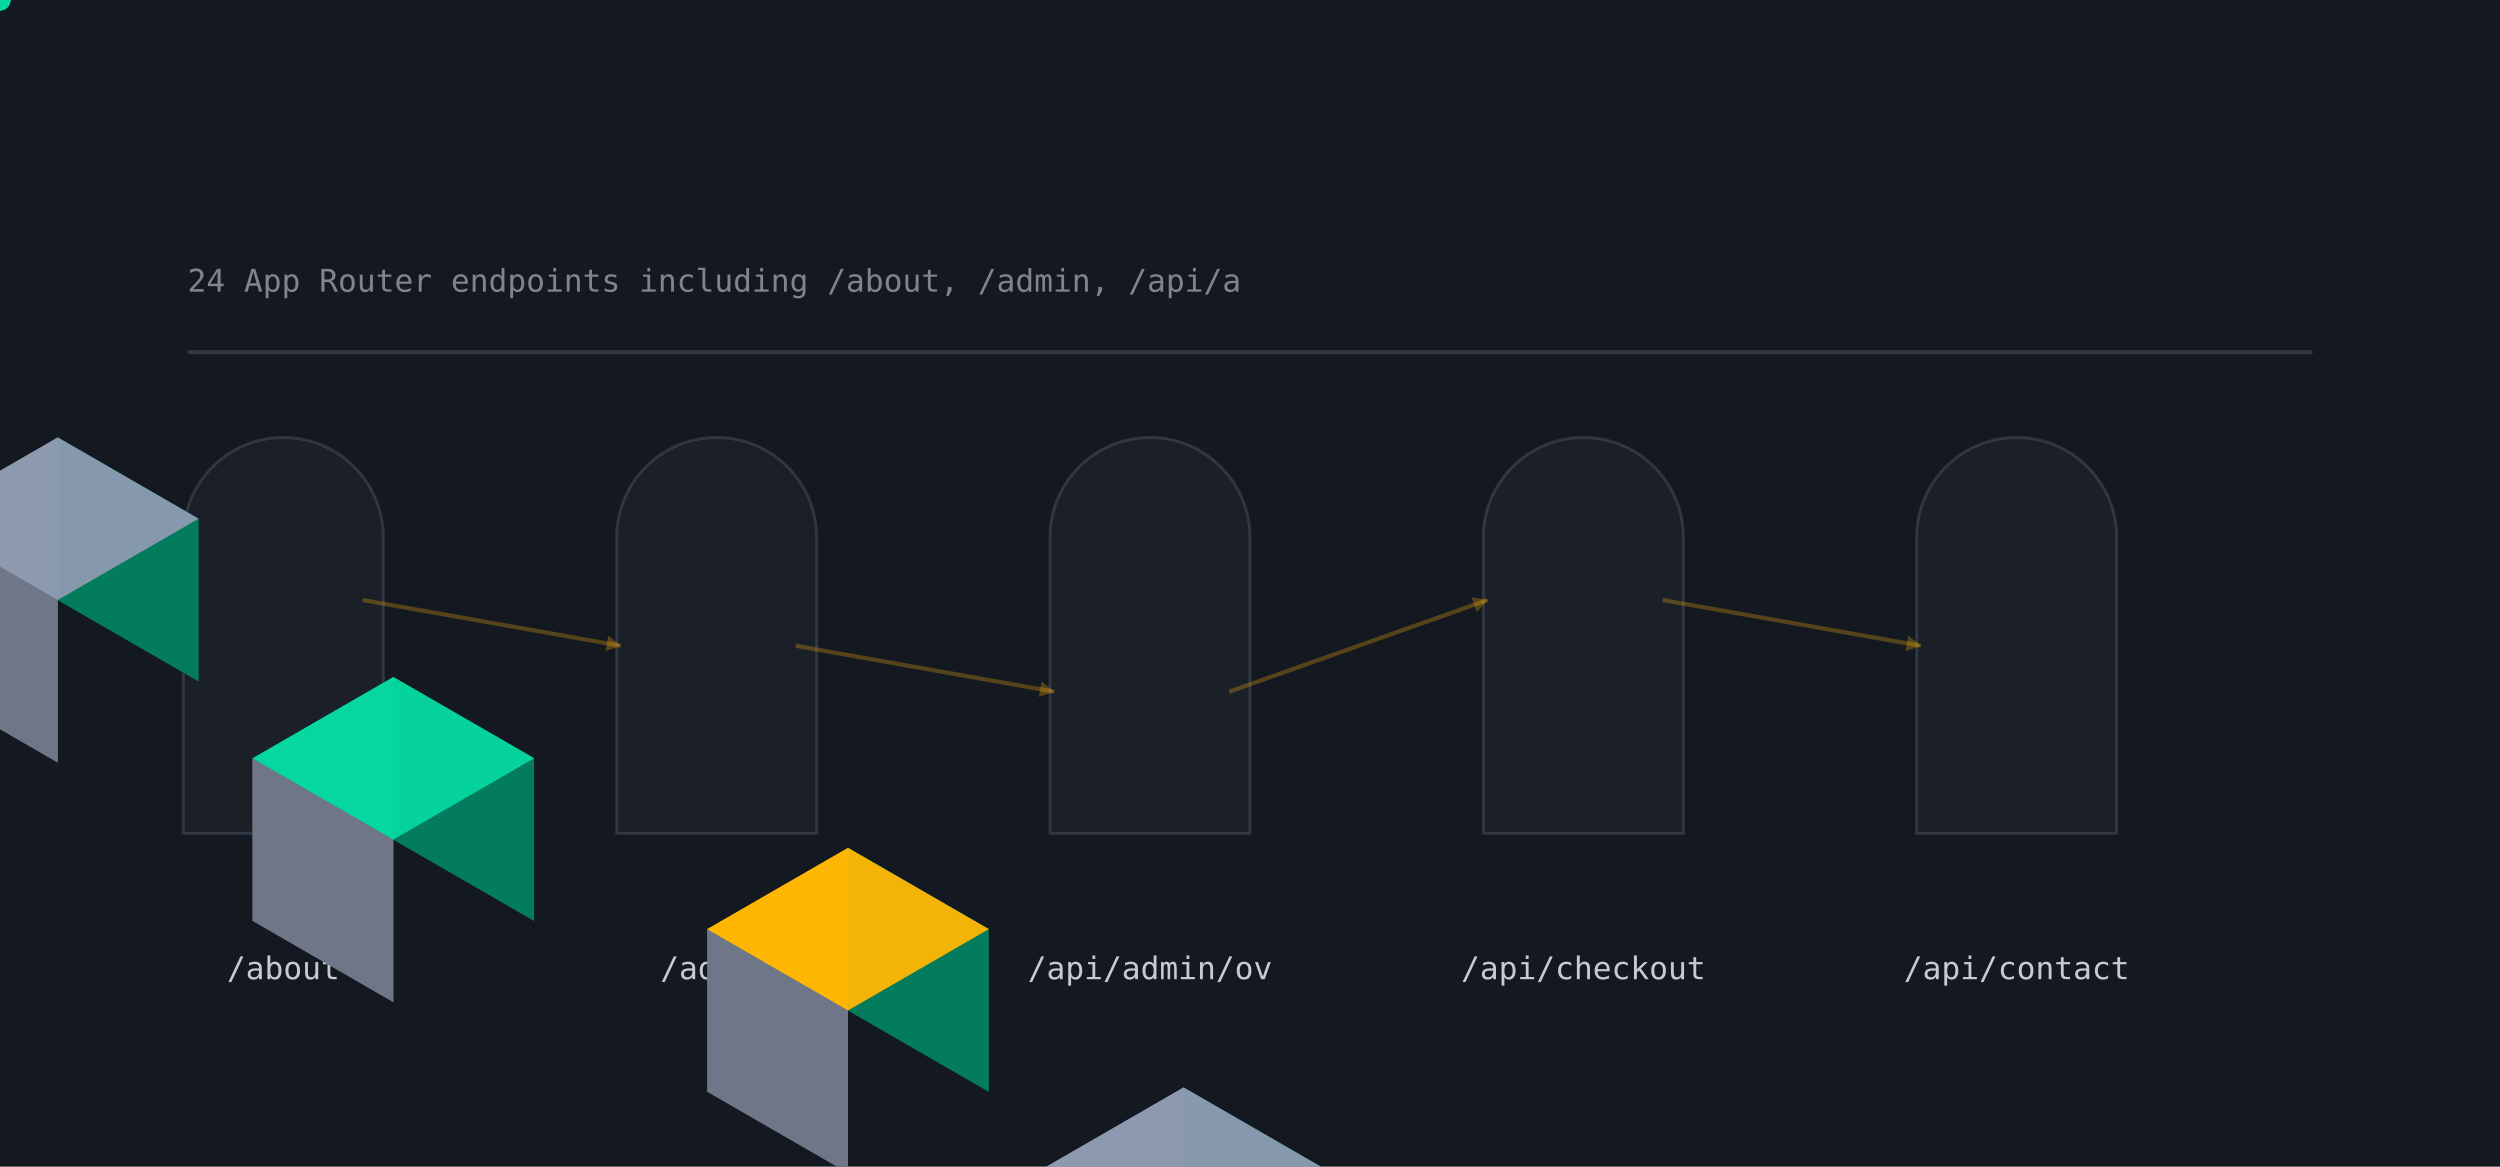
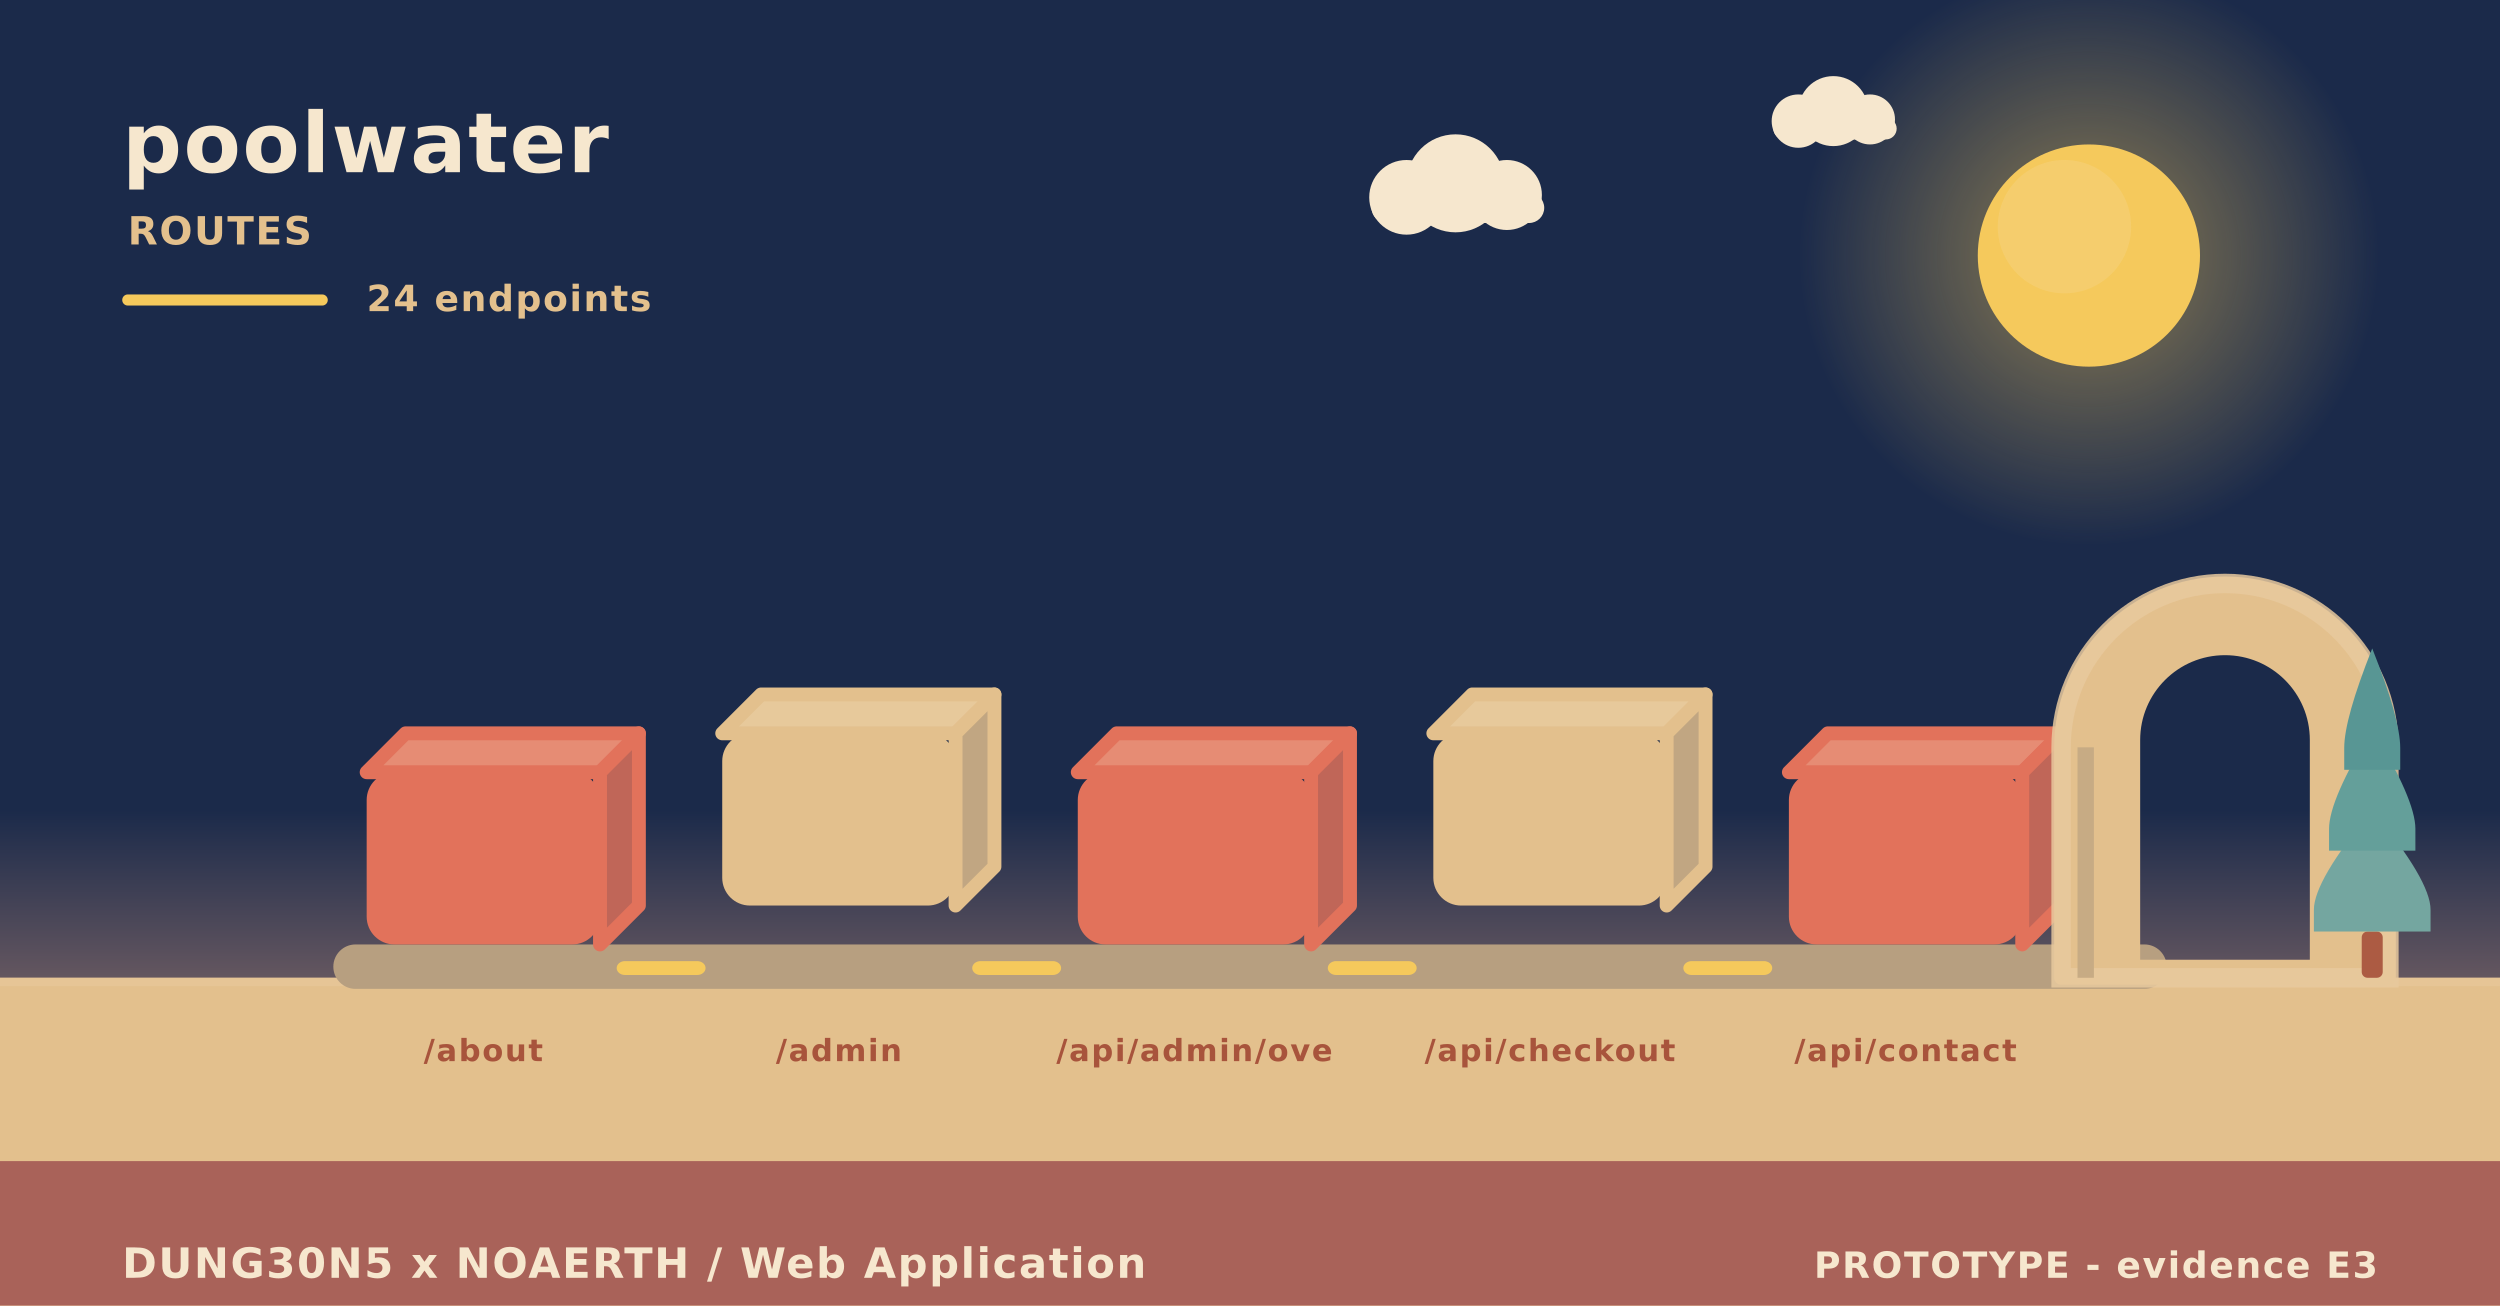
- <svg xmlns="http://www.w3.org/2000/svg" viewBox="0 0 1200 560" width="1200" height="560" role="img" aria-label="poolwater data flow">
-   <rect width="1200" height="560" fill="#141821" />
-   <defs>
-     <linearGradient id="gf" x1="0" y1="0" x2="1" y2="1">
-       <stop offset="0%" stop-color="#ffb703" />
-       <stop offset="100%" stop-color="#8d99ae" />
-     </linearGradient>
-   </defs>
-   <path d="M88.00,400.00 L88.00,258.00 A48.00,48.00 0 0 1 184.00,258.00 L184.00,400.00 Z" fill="rgba(141,153,174,0.100)" opacity="0.55" stroke="rgba(141,153,174,0.400)" stroke-width="1.4" />
-   <polygon points="-133.37,173.00 -65.82,212.00 -65.82,134.00 -133.37,95.00" fill="#037c5d" opacity="0.95" />
-   <polygon points="-200.92,212.00 -133.37,251.00 -133.37,173.00 -200.92,134.00" fill="#6e7788" opacity="0.95" />
-   <polygon points="-133.37,95.00 -65.82,134.00 -133.37,173.00 -200.92,134.00" fill="#ffb703" opacity="0.95" />
+ <svg xmlns="http://www.w3.org/2000/svg" width="900" height="470" viewBox="0 0 900 470" role="img" aria-label="poolwater - how data moves">
+   <linearGradient id="skyd" x1="0" y1="0" x2="0" y2="1">
+     <stop offset="0" stop-color="#1b2a4a" />
+     <stop offset="0.62" stop-color="#1b2a4a" />
+     <stop offset="1" stop-color="#f3ad8a" />
+   </linearGradient>
+   <rect width="900" height="470" fill="url(#skyd)" />
+   <radialGradient id="sund">
+     <stop offset="0.35" stop-color="#f5c95c" stop-opacity="0.34" />
+     <stop offset="1" stop-color="#f5c95c" stop-opacity="0" />
+   </radialGradient>
+   <circle cx="752" cy="92" r="104" fill="url(#sund)" />
+   <circle cx="752" cy="92" r="40" fill="#f5c95c" />
+   <circle cx="743.2" cy="81.6" r="24" fill="#f5d27e" opacity="0.5" />
  <g>
-     <polygon points="-133.37,173.00 -65.82,212.00 -65.82,134.00 -133.37,95.00" fill="#037c5d" opacity="0.95" />
-     <polygon points="-200.92,212.00 -133.37,251.00 -133.37,173.00 -200.92,134.00" fill="#6e7788" opacity="0.95" />
-     <polygon points="-133.37,95.00 -65.82,134.00 -133.37,173.00 -200.92,134.00" fill="#ffb703" opacity="0.95" />
-     <animate attributeName="opacity" values="0.25;1.0;0.25" dur="4.0s" begin="0.0s" repeatCount="indefinite" />
+     <circle cx="524" cy="66" r="17.64" fill="#f6e7ce" />
+     <circle cx="506.36" cy="71.04" r="13.44" fill="#f6e7ce" />
+     <circle cx="542.48" cy="70.2" r="12.6" fill="#f6e7ce" />
+     <rect x="493.76" y="69.36" width="62.16" height="10.92" rx="5.46" fill="#f6e7ce" />
+     <animateTransform attributeName="transform" type="translate" values="0 0;24 0;0 0" dur="36s" begin="0s" repeatCount="indefinite" />
  </g>
-   <text x="136" y="470" font-family="ui-monospace,Menlo,monospace" font-size="15" fill="rgba(238,241,246,0.820)" text-anchor="middle">/about</text>
-   <path d="M296.00,400.00 L296.00,258.00 A48.00,48.00 0 0 1 392.00,258.00 L392.00,400.00 Z" fill="rgba(141,153,174,0.100)" opacity="0.55" stroke="rgba(141,153,174,0.400)" stroke-width="1.4" />
-   <polygon points="27.71,288.00 95.26,327.00 95.26,249.00 27.71,210.00" fill="#037c5d" opacity="0.95" />
-   <polygon points="-39.84,327.00 27.71,366.00 27.71,288.00 -39.84,249.00" fill="#6e7788" opacity="0.95" />
-   <polygon points="27.71,210.00 95.26,249.00 27.71,288.00 -39.84,249.00" fill="#8d99ae" opacity="0.95" />
  <g>
-     <polygon points="27.71,288.00 95.26,327.00 95.26,249.00 27.71,210.00" fill="#037c5d" opacity="0.95" />
-     <polygon points="-39.84,327.00 27.71,366.00 27.71,288.00 -39.84,249.00" fill="#6e7788" opacity="0.95" />
-     <polygon points="27.71,210.00 95.26,249.00 27.71,288.00 -39.84,249.00" fill="#8d99ae" opacity="0.95" />
-     <animate attributeName="opacity" values="0.25;1.0;0.25" dur="4.0s" begin="0.4s" repeatCount="indefinite" />
+     <circle cx="660" cy="40" r="12.6" fill="#f6e7ce" />
+     <circle cx="647.4" cy="43.6" r="9.6" fill="#f6e7ce" />
+     <circle cx="673.2" cy="43" r="9" fill="#f6e7ce" />
+     <rect x="638.4" y="42.4" width="44.4" height="7.8" rx="3.9" fill="#f6e7ce" />
+     <animateTransform attributeName="transform" type="translate" values="0 0;-18 0;0 0" dur="46s" begin="3s" repeatCount="indefinite" />
  </g>
-   <text x="344" y="470" font-family="ui-monospace,Menlo,monospace" font-size="15" fill="rgba(238,241,246,0.820)" text-anchor="middle">/admin</text>
-   <line x1="174.00" y1="288.00" x2="298.00" y2="310.00" stroke="rgba(255,183,3,0.500)" stroke-width="2.00" opacity="0.55" />
-   <polygon points="298.00,310.00 291.97,305.07 290.64,312.55" fill="rgba(255,183,3,0.500)" opacity="0.55" />
-   <g opacity="0.9">
-     <circle cx="0.00" cy="0.00" r="5.00" fill="#06d6a0" opacity="1.00" />
-     <animateTransform attributeName="transform" type="translate" values="174.00,288.00 298.00,310.00" dur="3.2s" begin="0.0s" repeatCount="indefinite" />
-     <animateTransform attributeName="transform" type="translate" values="298.00,310.00 174.00,288.00" dur="3.2s" begin="1.6s" repeatCount="indefinite" />
+   <rect x="0" y="352" width="900" height="118" fill="#e3c08d" />
+   <rect x="0" y="352" width="900" height="3" fill="#e6c596" />
+   <text x="44" y="62" font-family="Verdana,DejaVu Sans,sans-serif" font-size="30" font-weight="700" letter-spacing="0.6" fill="#f6e7ce" text-anchor="start">poolwater</text>
+   <text x="46" y="88" font-family="Verdana,DejaVu Sans,sans-serif" font-size="14" font-weight="700" letter-spacing="0.6" fill="#e3c08d" text-anchor="start">ROUTES</text>
+   <rect x="44" y="106" width="74" height="4" rx="2" fill="#f5c95c" />
+   <text x="132" y="112" font-family="Verdana,DejaVu Sans,sans-serif" font-size="13" font-weight="700" letter-spacing="0.6" fill="#e3c08d" text-anchor="start">24 endpoints</text>
+   <rect x="120" y="340" width="660" height="16" rx="8" fill="#b79f80" />
+   <g>
+     <path d="M132,278 L216,278 L230,264 L146,264 Z" fill="#e68c74" stroke="#e2725b" stroke-width="5" stroke-linejoin="round" />
+     <path d="M216,278 L230,264 L230,326 L216,340 Z" fill="#c06658" stroke="#e2725b" stroke-width="5" stroke-linejoin="round" />
+     <rect x="132" y="278" width="84" height="62" rx="10" fill="#e2725b" />
+     <animateTransform attributeName="transform" type="translate" values="0 10;0 0" dur="0.8s" begin="0s" fill="freeze" />
  </g>
-   <path d="M504.00,400.00 L504.00,258.00 A48.00,48.00 0 0 1 600.00,258.00 L600.00,400.00 Z" fill="rgba(141,153,174,0.100)" opacity="0.55" stroke="rgba(141,153,174,0.400)" stroke-width="1.4" />
-   <polygon points="188.79,403.00 256.34,442.00 256.34,364.00 188.79,325.00" fill="#037c5d" opacity="0.95" />
-   <polygon points="121.24,442.00 188.79,481.00 188.79,403.00 121.24,364.00" fill="#6e7788" opacity="0.95" />
-   <polygon points="188.79,325.00 256.34,364.00 188.79,403.00 121.24,364.00" fill="#06d6a0" opacity="0.95" />
+   <text x="174" y="382" font-family="Verdana,DejaVu Sans,sans-serif" font-size="11" font-weight="700" letter-spacing="0.6" fill="#a8543c" text-anchor="middle">/about</text>
  <g>
-     <polygon points="188.79,403.00 256.34,442.00 256.34,364.00 188.79,325.00" fill="#037c5d" opacity="0.95" />
-     <polygon points="121.24,442.00 188.79,481.00 188.79,403.00 121.24,364.00" fill="#6e7788" opacity="0.95" />
-     <polygon points="188.79,325.00 256.34,364.00 188.79,403.00 121.24,364.00" fill="#06d6a0" opacity="0.95" />
-     <animate attributeName="opacity" values="0.25;1.0;0.25" dur="4.0s" begin="0.8s" repeatCount="indefinite" />
+     <path d="M260,264 L344,264 L358,250 L274,250 Z" fill="#e7c99b" stroke="#e3c08d" stroke-width="5" stroke-linejoin="round" />
+     <path d="M344,264 L358,250 L358,312 L344,326 Z" fill="#c1a682" stroke="#e3c08d" stroke-width="5" stroke-linejoin="round" />
+     <rect x="260" y="264" width="84" height="62" rx="10" fill="#e3c08d" />
+     <animateTransform attributeName="transform" type="translate" values="0 10;0 0" dur="0.8s" begin="0.26s" fill="freeze" />
  </g>
-   <text x="552" y="470" font-family="ui-monospace,Menlo,monospace" font-size="15" fill="rgba(238,241,246,0.820)" text-anchor="middle">/api/admin/ov</text>
-   <line x1="382.00" y1="310.00" x2="506.00" y2="332.00" stroke="rgba(255,183,3,0.500)" stroke-width="2.00" opacity="0.55" />
-   <polygon points="506.00,332.00 499.97,327.07 498.64,334.55" fill="rgba(255,183,3,0.500)" opacity="0.55" />
-   <g opacity="0.9">
-     <circle cx="0.00" cy="0.00" r="5.00" fill="#06d6a0" opacity="1.00" />
-     <animateTransform attributeName="transform" type="translate" values="382.00,310.00 506.00,332.00" dur="3.2s" begin="0.45s" repeatCount="indefinite" />
-     <animateTransform attributeName="transform" type="translate" values="506.00,332.00 382.00,310.00" dur="3.2s" begin="2.05s" repeatCount="indefinite" />
+   <text x="302" y="382" font-family="Verdana,DejaVu Sans,sans-serif" font-size="11" font-weight="700" letter-spacing="0.6" fill="#a8543c" text-anchor="middle">/admin</text>
+   <rect x="222" y="346" width="32" height="5" rx="3" fill="#f5c95c" />
+   <animate attributeName="opacity" values="0.3;1;0.3" dur="3.4s" begin="0.5s" repeatCount="indefinite" />
+   <g>
+     <path d="M388,278 L472,278 L486,264 L402,264 Z" fill="#e68c74" stroke="#e2725b" stroke-width="5" stroke-linejoin="round" />
+     <path d="M472,278 L486,264 L486,326 L472,340 Z" fill="#c06658" stroke="#e2725b" stroke-width="5" stroke-linejoin="round" />
+     <rect x="388" y="278" width="84" height="62" rx="10" fill="#e2725b" />
+     <animateTransform attributeName="transform" type="translate" values="0 10;0 0" dur="0.8s" begin="0.52s" fill="freeze" />
  </g>
-   <path d="M712.00,400.00 L712.00,258.00 A48.00,48.00 0 0 1 808.00,258.00 L808.00,400.00 Z" fill="rgba(141,153,174,0.100)" opacity="0.55" stroke="rgba(141,153,174,0.400)" stroke-width="1.4" />
-   <polygon points="407.03,485.00 474.58,524.00 474.58,446.00 407.03,407.00" fill="#037c5d" opacity="0.95" />
-   <polygon points="339.48,524.00 407.03,563.00 407.03,485.00 339.48,446.00" fill="#6e7788" opacity="0.95" />
-   <polygon points="407.03,407.00 474.58,446.00 407.03,485.00 339.48,446.00" fill="#ffb703" opacity="0.95" />
+   <text x="430" y="382" font-family="Verdana,DejaVu Sans,sans-serif" font-size="11" font-weight="700" letter-spacing="0.6" fill="#a8543c" text-anchor="middle">/api/admin/ove</text>
+   <rect x="350" y="346" width="32" height="5" rx="3" fill="#f5c95c" />
+   <animate attributeName="opacity" values="0.3;1;0.3" dur="3.4s" begin="1s" repeatCount="indefinite" />
  <g>
-     <polygon points="407.03,485.00 474.58,524.00 474.58,446.00 407.03,407.00" fill="#037c5d" opacity="0.95" />
-     <polygon points="339.48,524.00 407.03,563.00 407.03,485.00 339.48,446.00" fill="#6e7788" opacity="0.95" />
-     <polygon points="407.03,407.00 474.58,446.00 407.03,485.00 339.48,446.00" fill="#ffb703" opacity="0.95" />
-     <animate attributeName="opacity" values="0.25;1.0;0.25" dur="4.0s" begin="1.2s" repeatCount="indefinite" />
+     <path d="M516,264 L600,264 L614,250 L530,250 Z" fill="#e7c99b" stroke="#e3c08d" stroke-width="5" stroke-linejoin="round" />
+     <path d="M600,264 L614,250 L614,312 L600,326 Z" fill="#c1a682" stroke="#e3c08d" stroke-width="5" stroke-linejoin="round" />
+     <rect x="516" y="264" width="84" height="62" rx="10" fill="#e3c08d" />
+     <animateTransform attributeName="transform" type="translate" values="0 10;0 0" dur="0.8s" begin="0.78s" fill="freeze" />
  </g>
-   <text x="760" y="470" font-family="ui-monospace,Menlo,monospace" font-size="15" fill="rgba(238,241,246,0.820)" text-anchor="middle">/api/checkout</text>
-   <line x1="590.00" y1="332.00" x2="714.00" y2="288.00" stroke="rgba(255,183,3,0.500)" stroke-width="2.00" opacity="0.55" />
-   <polygon points="714.00,288.00 706.32,286.69 708.86,293.86" fill="rgba(255,183,3,0.500)" opacity="0.55" />
-   <g opacity="0.9">
-     <circle cx="0.00" cy="0.00" r="5.00" fill="#06d6a0" opacity="1.00" />
-     <animateTransform attributeName="transform" type="translate" values="590.00,332.00 714.00,288.00" dur="3.2s" begin="0.9s" repeatCount="indefinite" />
-     <animateTransform attributeName="transform" type="translate" values="714.00,288.00 590.00,332.00" dur="3.2s" begin="2.5s" repeatCount="indefinite" />
+   <text x="558" y="382" font-family="Verdana,DejaVu Sans,sans-serif" font-size="11" font-weight="700" letter-spacing="0.6" fill="#a8543c" text-anchor="middle">/api/checkout</text>
+   <rect x="478" y="346" width="32" height="5" rx="3" fill="#f5c95c" />
+   <animate attributeName="opacity" values="0.3;1;0.3" dur="3.4s" begin="1.5s" repeatCount="indefinite" />
+   <g>
+     <path d="M644,278 L728,278 L742,264 L658,264 Z" fill="#e68c74" stroke="#e2725b" stroke-width="5" stroke-linejoin="round" />
+     <path d="M728,278 L742,264 L742,326 L728,340 Z" fill="#c06658" stroke="#e2725b" stroke-width="5" stroke-linejoin="round" />
+     <rect x="644" y="278" width="84" height="62" rx="10" fill="#e2725b" />
+     <animateTransform attributeName="transform" type="translate" values="0 10;0 0" dur="0.8s" begin="1.04s" fill="freeze" />
  </g>
-   <path d="M920.00,400.00 L920.00,258.00 A48.00,48.00 0 0 1 1016.00,258.00 L1016.00,400.00 Z" fill="rgba(141,153,174,0.100)" opacity="0.55" stroke="rgba(141,153,174,0.400)" stroke-width="1.4" />
-   <polygon points="568.11,600.00 635.66,639.00 635.66,561.00 568.11,522.00" fill="#037c5d" opacity="0.95" />
-   <polygon points="500.56,639.00 568.11,678.00 568.11,600.00 500.56,561.00" fill="#6e7788" opacity="0.95" />
-   <polygon points="568.11,522.00 635.66,561.00 568.11,600.00 500.56,561.00" fill="#8d99ae" opacity="0.95" />
-   <g>
-     <polygon points="568.11,600.00 635.66,639.00 635.66,561.00 568.11,522.00" fill="#037c5d" opacity="0.95" />
-     <polygon points="500.56,639.00 568.11,678.00 568.11,600.00 500.56,561.00" fill="#6e7788" opacity="0.95" />
-     <polygon points="568.11,522.00 635.66,561.00 568.11,600.00 500.56,561.00" fill="#8d99ae" opacity="0.95" />
-     <animate attributeName="opacity" values="0.25;1.0;0.25" dur="4.0s" begin="1.6s" repeatCount="indefinite" />
-   </g>
-   <text x="968" y="470" font-family="ui-monospace,Menlo,monospace" font-size="15" fill="rgba(238,241,246,0.820)" text-anchor="middle">/api/contact</text>
-   <line x1="798.00" y1="288.00" x2="922.00" y2="310.00" stroke="rgba(255,183,3,0.500)" stroke-width="2.00" opacity="0.55" />
-   <polygon points="922.00,310.00 915.97,305.07 914.64,312.55" fill="rgba(255,183,3,0.500)" opacity="0.55" />
-   <g opacity="0.9">
-     <circle cx="0.00" cy="0.00" r="5.00" fill="#06d6a0" opacity="1.00" />
-     <animateTransform attributeName="transform" type="translate" values="798.00,288.00 922.00,310.00" dur="3.2s" begin="1.35s" repeatCount="indefinite" />
-     <animateTransform attributeName="transform" type="translate" values="922.00,310.00 798.00,288.00" dur="3.2s" begin="2.95s" repeatCount="indefinite" />
-   </g>
-   <rect x="90.00" y="168.00" width="1020.00" height="2.00" rx="0.00" fill="rgba(238,241,246,0.140)" opacity="1.00" />
-   <text x="90" y="140" font-family="ui-monospace,Menlo,monospace" font-size="15" fill="rgba(238,241,246,0.500)">24 App Router endpoints including /about, /admin, /api/a</text>
+   <text x="686" y="382" font-family="Verdana,DejaVu Sans,sans-serif" font-size="11" font-weight="700" letter-spacing="0.6" fill="#a8543c" text-anchor="middle">/api/contact</text>
+   <rect x="606" y="346" width="32" height="5" rx="3" fill="#f5c95c" />
+   <animate attributeName="opacity" values="0.3;1;0.3" dur="3.4s" begin="2s" repeatCount="indefinite" />
+   <path d="M742,352 L742,269.04 A59,59 0 0 1 860,269.04 L860,352 Z M767.96,348 L767.96,266.4 A33.04,33.04 0 0 1 834.04,266.4 L834.04,348 Z" fill="#e3c08d" fill-rule="evenodd" stroke="#e3c08d" stroke-width="5" stroke-linejoin="round" />
+   <path d="M742,352 L742,269.04 A59,59 0 0 1 860,269.04 L860,352 Z" fill="none" stroke="#e8c99d" stroke-width="7" stroke-linecap="round" opacity="0.85" />
+   <rect x="747.9" y="269.04" width="5.9" height="82.96" fill="#c7ab84" />
+   <rect x="850.22" y="335.36" width="7.56" height="16.64" rx="2.1" fill="#ac5b43" />
+   <path d="M854,291.68 Q833,317.01 833,327.5 Q833,335.36 833,335.36 L875,335.36 Q875,335.36 875,327.5 Q875,317.01 854,291.68 Z" fill="#74a6a0" />
+   <path d="M854,262.56 Q838.46,287.89 838.46,298.38 Q838.46,306.24 838.46,306.24 L869.54,306.24 Q869.54,306.24 869.54,298.38 Q869.54,287.89 854,262.56 Z" fill="#649f9a" />
+   <path d="M854,233.44 Q843.92,258.77 843.92,269.26 Q843.92,277.12 843.92,277.12 L864.08,277.12 Q864.08,277.12 864.08,269.26 Q864.08,258.77 854,233.44 Z" fill="#589694" />
+   <rect x="0" y="418" width="900" height="52" rx="0" fill="#a65c56" opacity="0.94" />
+   <text x="44" y="460" font-family="Verdana,DejaVu Sans,sans-serif" font-size="15" font-weight="700" letter-spacing="0.6" fill="#f6e7ce" text-anchor="start">DUNG30N5 x NOAERTH  /  Web Application</text>
+   <text x="856" y="460" font-family="Verdana,DejaVu Sans,sans-serif" font-size="13" font-weight="700" letter-spacing="0.6" fill="#f6e7ce" text-anchor="end">PROTOTYPE  -  evidence E3</text>
</svg>
